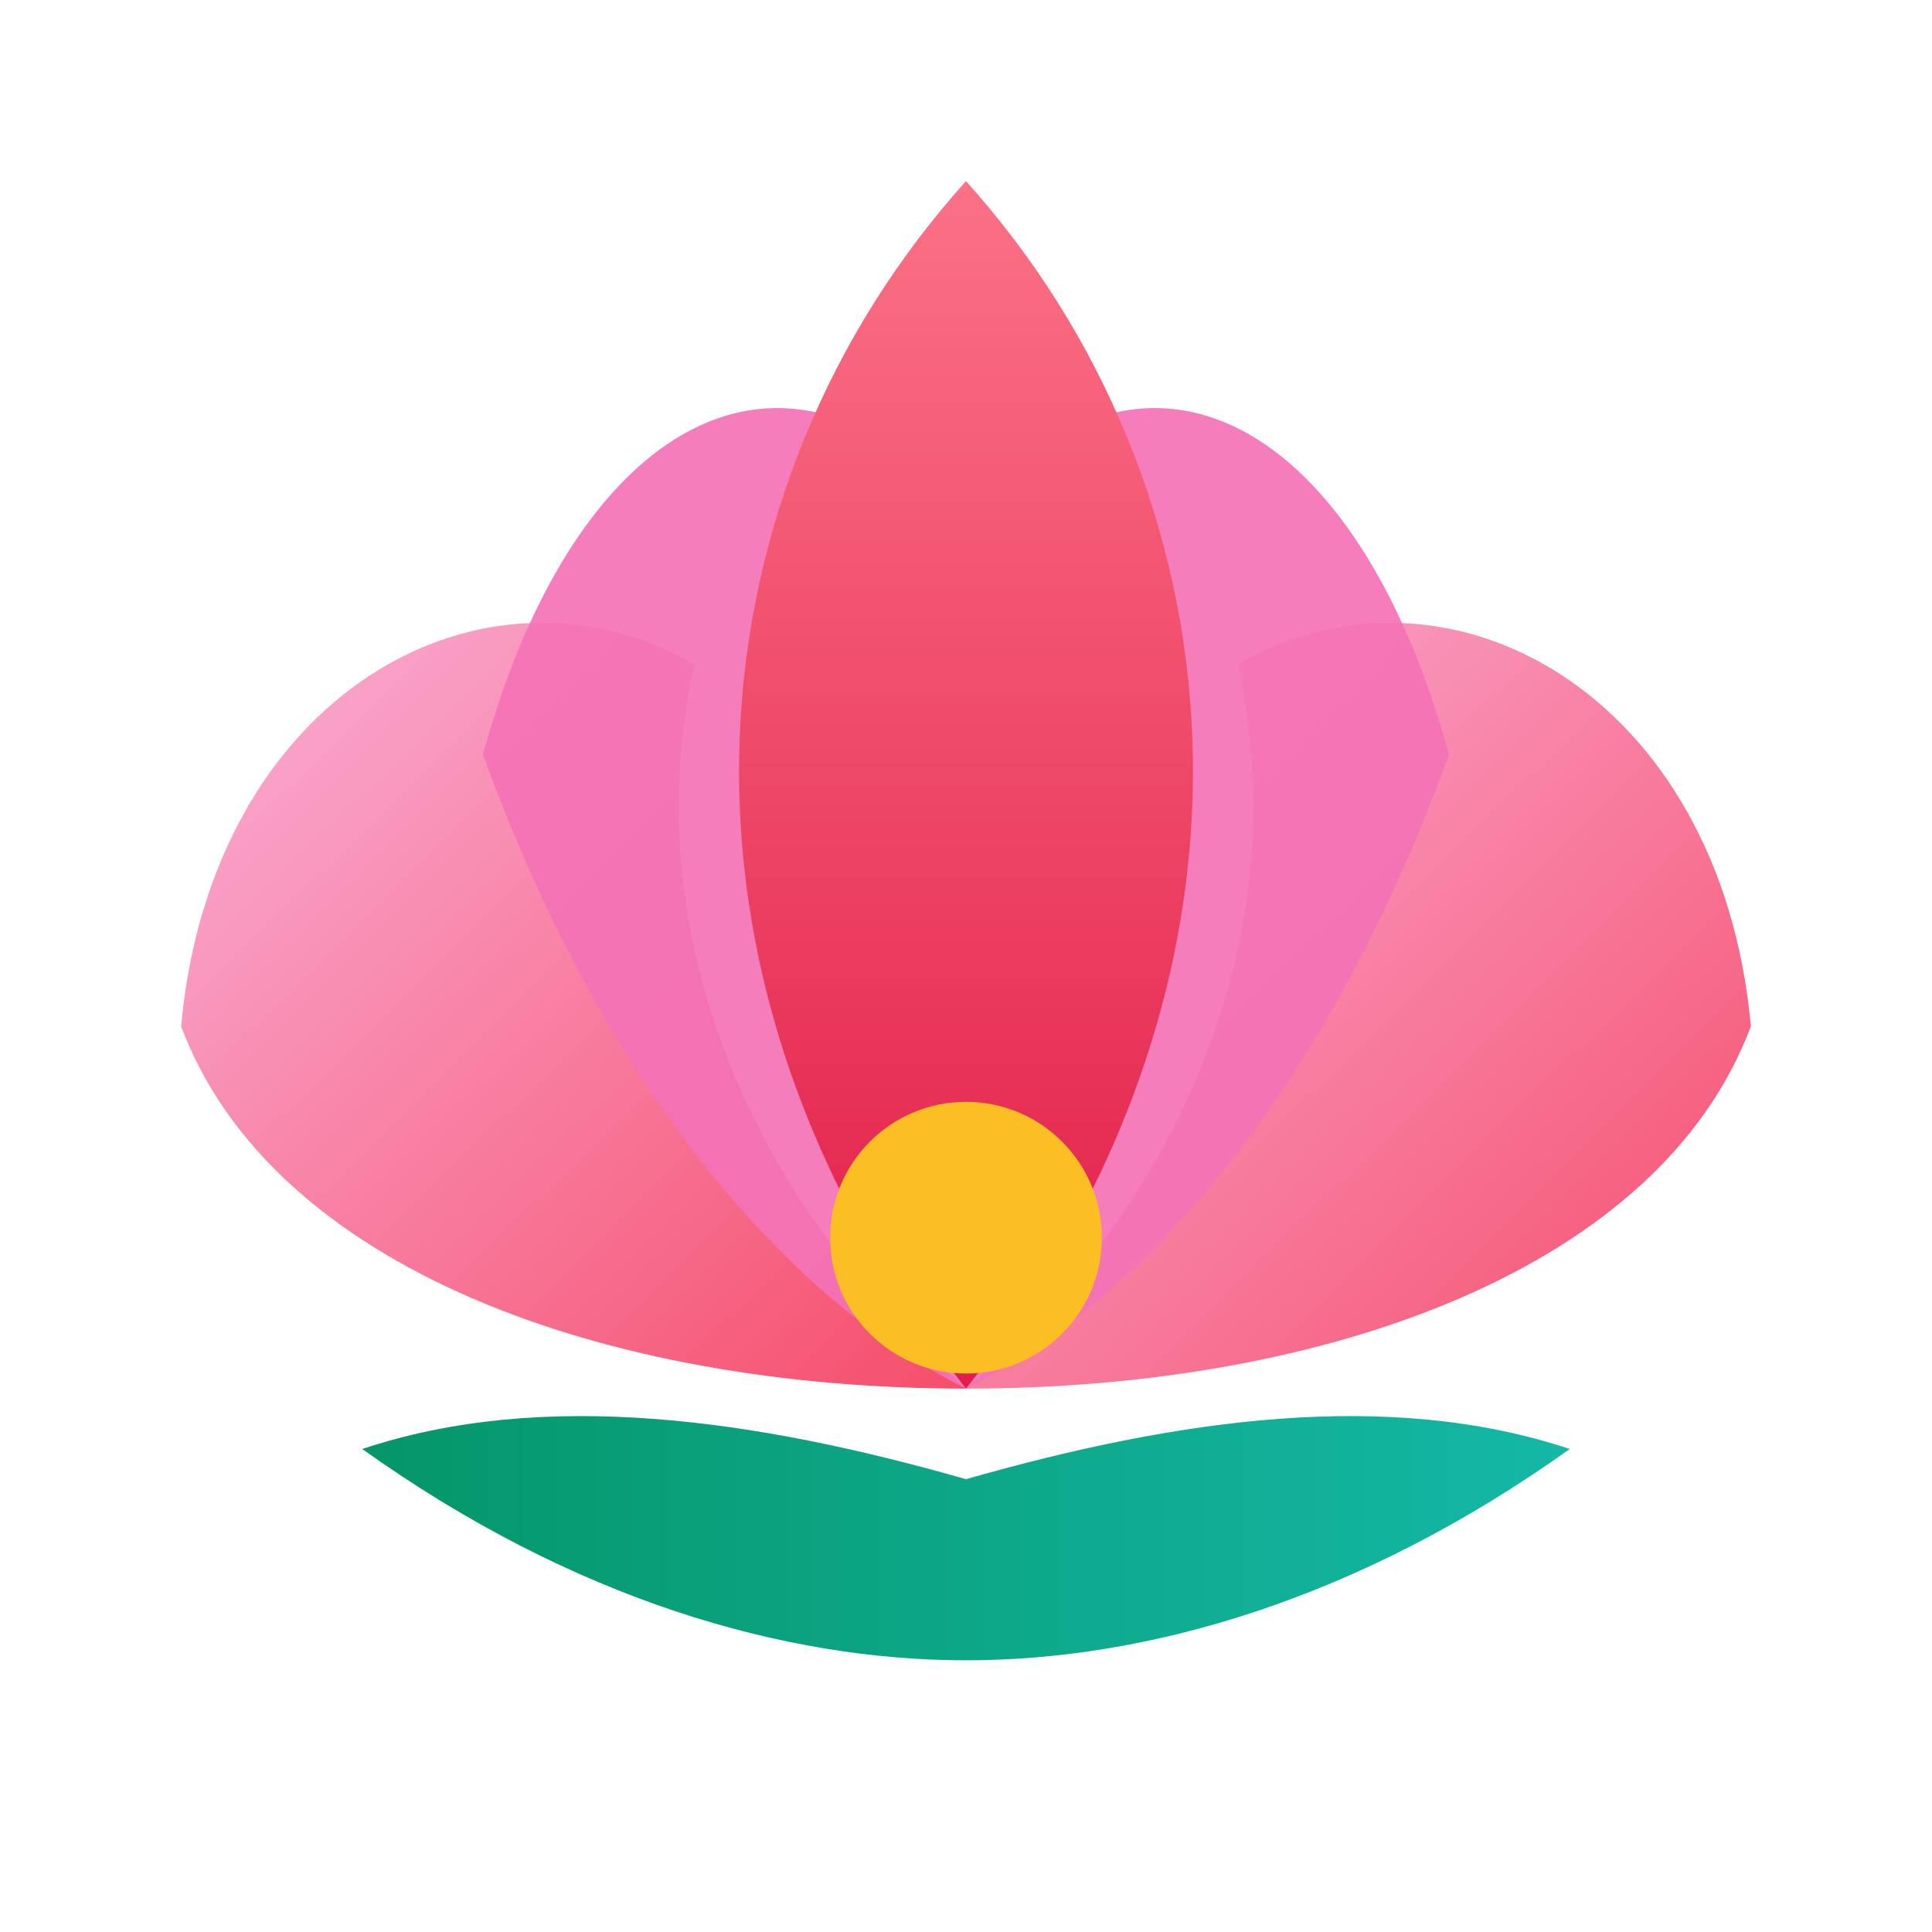
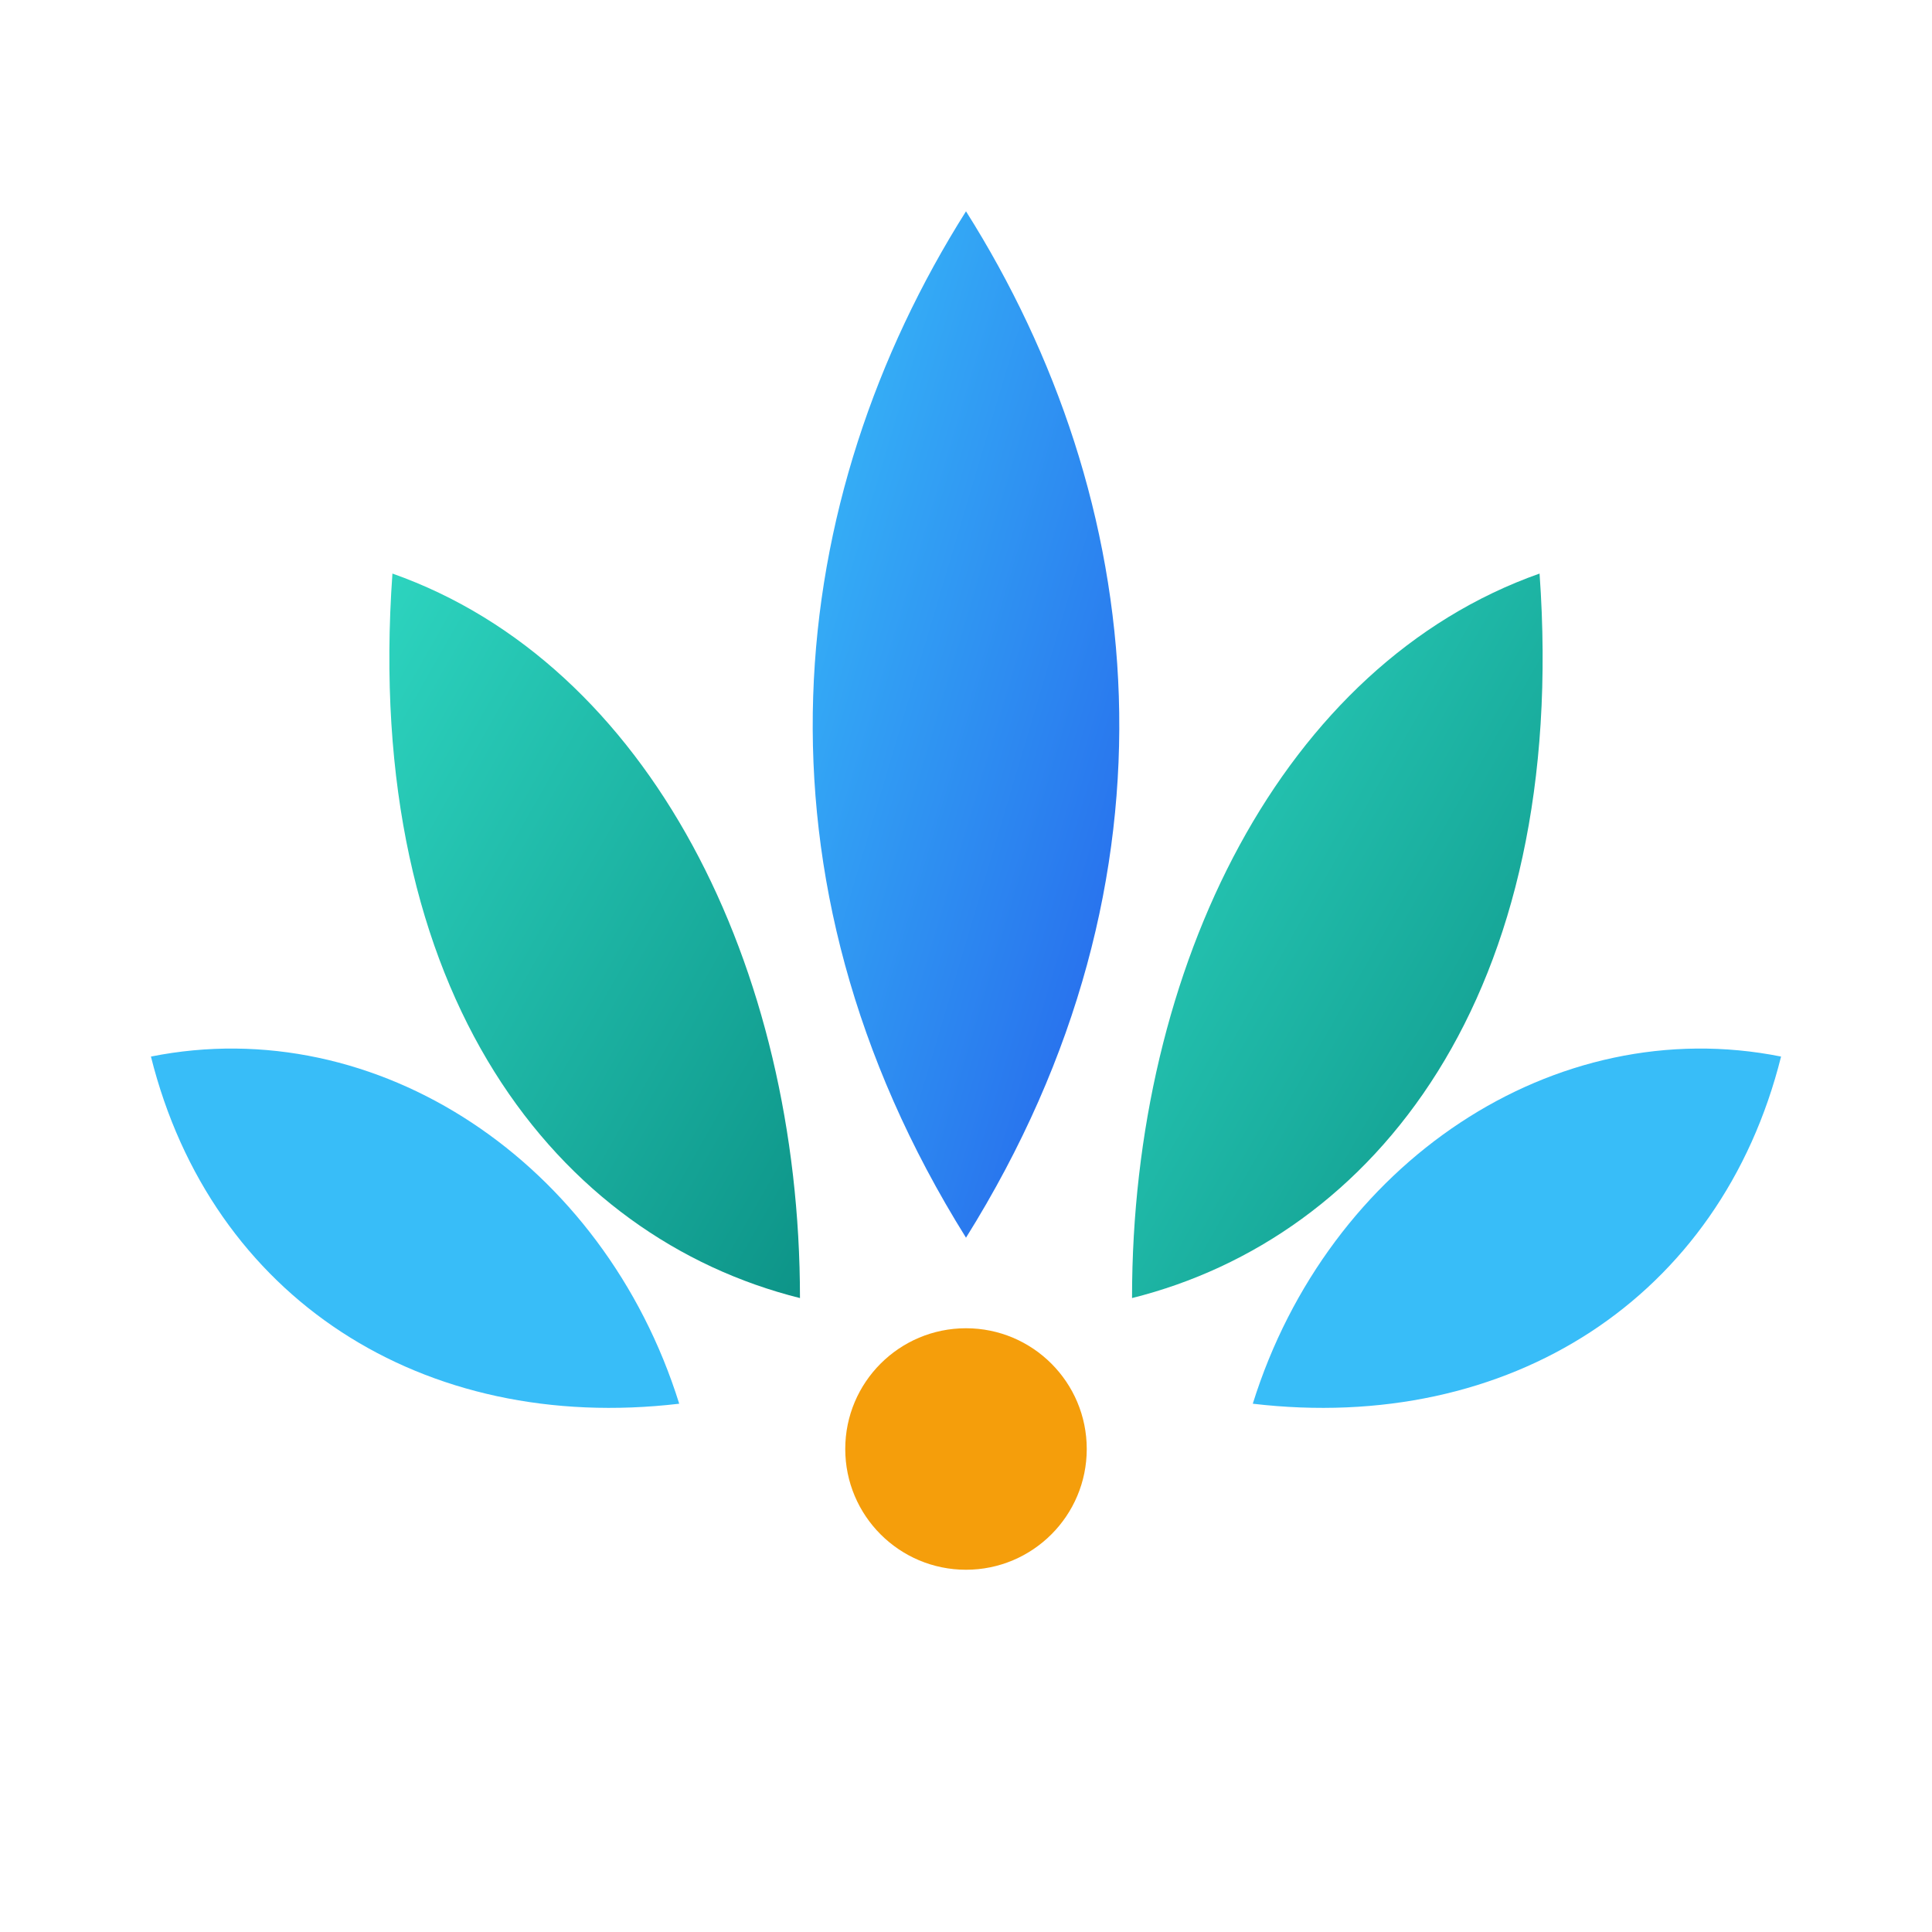
<svg xmlns="http://www.w3.org/2000/svg" viewBox="0 0 64 64">
  <defs>
-     <linearGradient id="lp" x1="0" y1="0" x2="0" y2="1">
-       <stop offset="0%" stop-color="#FB7185" />
-       <stop offset="100%" stop-color="#E11D48" />
+     <linearGradient id="l4a" x1="0" y1="0" x2="1" y2="1">
+       <stop offset="0%" stop-color="#38BDF8" />
+       <stop offset="100%" stop-color="#2563EB" />
    </linearGradient>
-     <linearGradient id="ls" x1="0" y1="0" x2="1" y2="1">
-       <stop offset="0%" stop-color="#F9A8D4" />
-       <stop offset="100%" stop-color="#F43F5E" />
-     </linearGradient>
-     <linearGradient id="lg" x1="0" y1="0" x2="1" y2="0">
-       <stop offset="0%" stop-color="#059669" />
-       <stop offset="100%" stop-color="#14B8A6" />
+     <linearGradient id="l4b" x1="0" y1="0" x2="1" y2="1">
+       <stop offset="0%" stop-color="#2DD4BF" />
+       <stop offset="100%" stop-color="#0D9488" />
    </linearGradient>
  </defs>
-   <path d="M12 48c7 5 14 7 20 7s13-2 20-7c-6-2-13-1-20 1-7-2-14-3-20-1z" fill="url(#lg)" />
-   <path d="M6 34c1-11 10-16 17-12-2 9 2 18 9 24-12 0-23-4-26-12z" fill="url(#ls)" opacity="0.92" />
-   <path d="M58 34c-1-11-10-16-17-12 2 9-2 18-9 24 12 0 23-4 26-12z" fill="url(#ls)" opacity="0.92" />
-   <path d="M16 25c3-11 10-15 16-8 6-7 13-3 16 8-4 11-10 18-16 21-6-3-12-10-16-21z" fill="#F472B6" opacity="0.92" />
-   <path d="M32 6c9 10 11 26 0 40C21 32 23 16 32 6z" fill="url(#lp)" />
-   <circle cx="32" cy="41" r="4.5" fill="#FBBF24" />
+   <path d="M32 7c6 9.5 7.5 22 0 34C24.5 29 26 16.5 32 7z" fill="url(#l4a)" />
+   <path d="M13 19c8.5 3 13.5 13 13.5 24-8-2-14.5-10-13.5-24z" fill="url(#l4b)" />
+   <path d="M51 19c-8.5 3-13.5 13-13.5 24 8-2 14.5-10 13.5-24z" fill="url(#l4b)" />
+   <path d="M5 35c7.5-1.5 15 3.5 17.5 11.5-8.5 1-15.5-3.5-17.5-11.5z" fill="#38BDF8" />
+   <path d="M59 35c-7.5-1.5-15 3.5-17.5 11.5 8.5 1 15.5-3.5 17.5-11.5z" fill="#38BDF8" />
+   <circle cx="32" cy="48" r="4" fill="#F59E0B" />
</svg>
